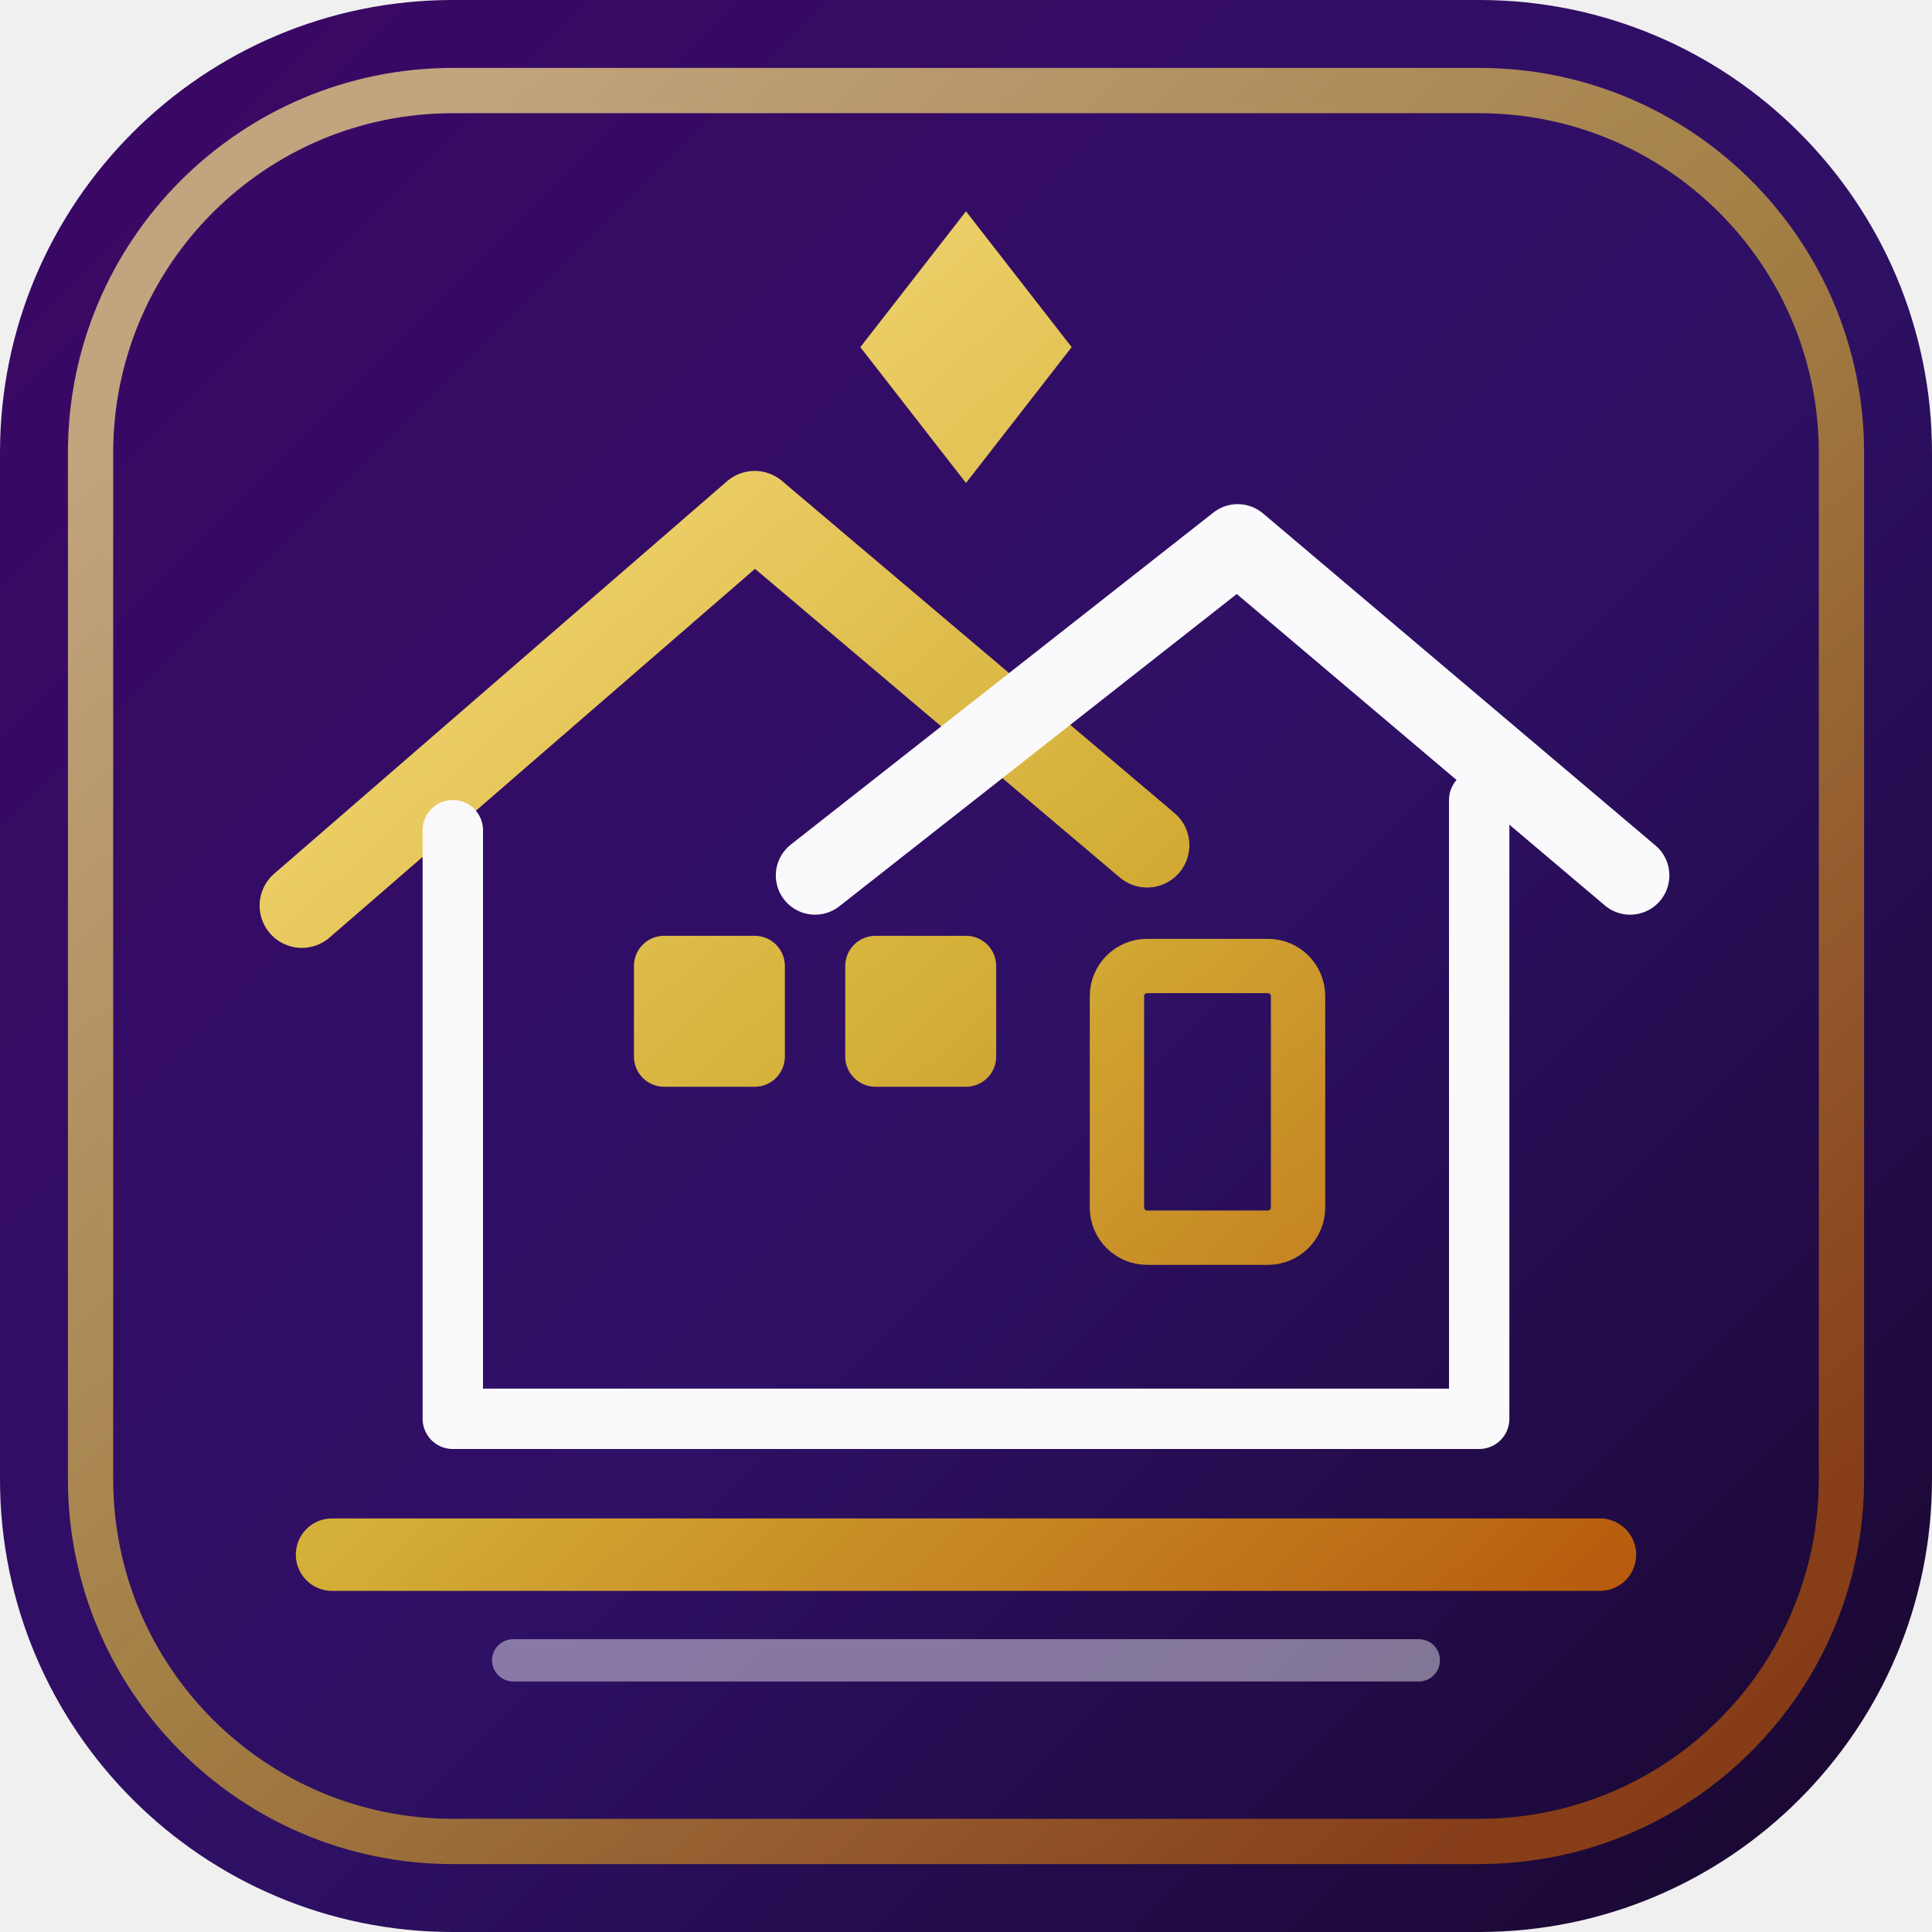
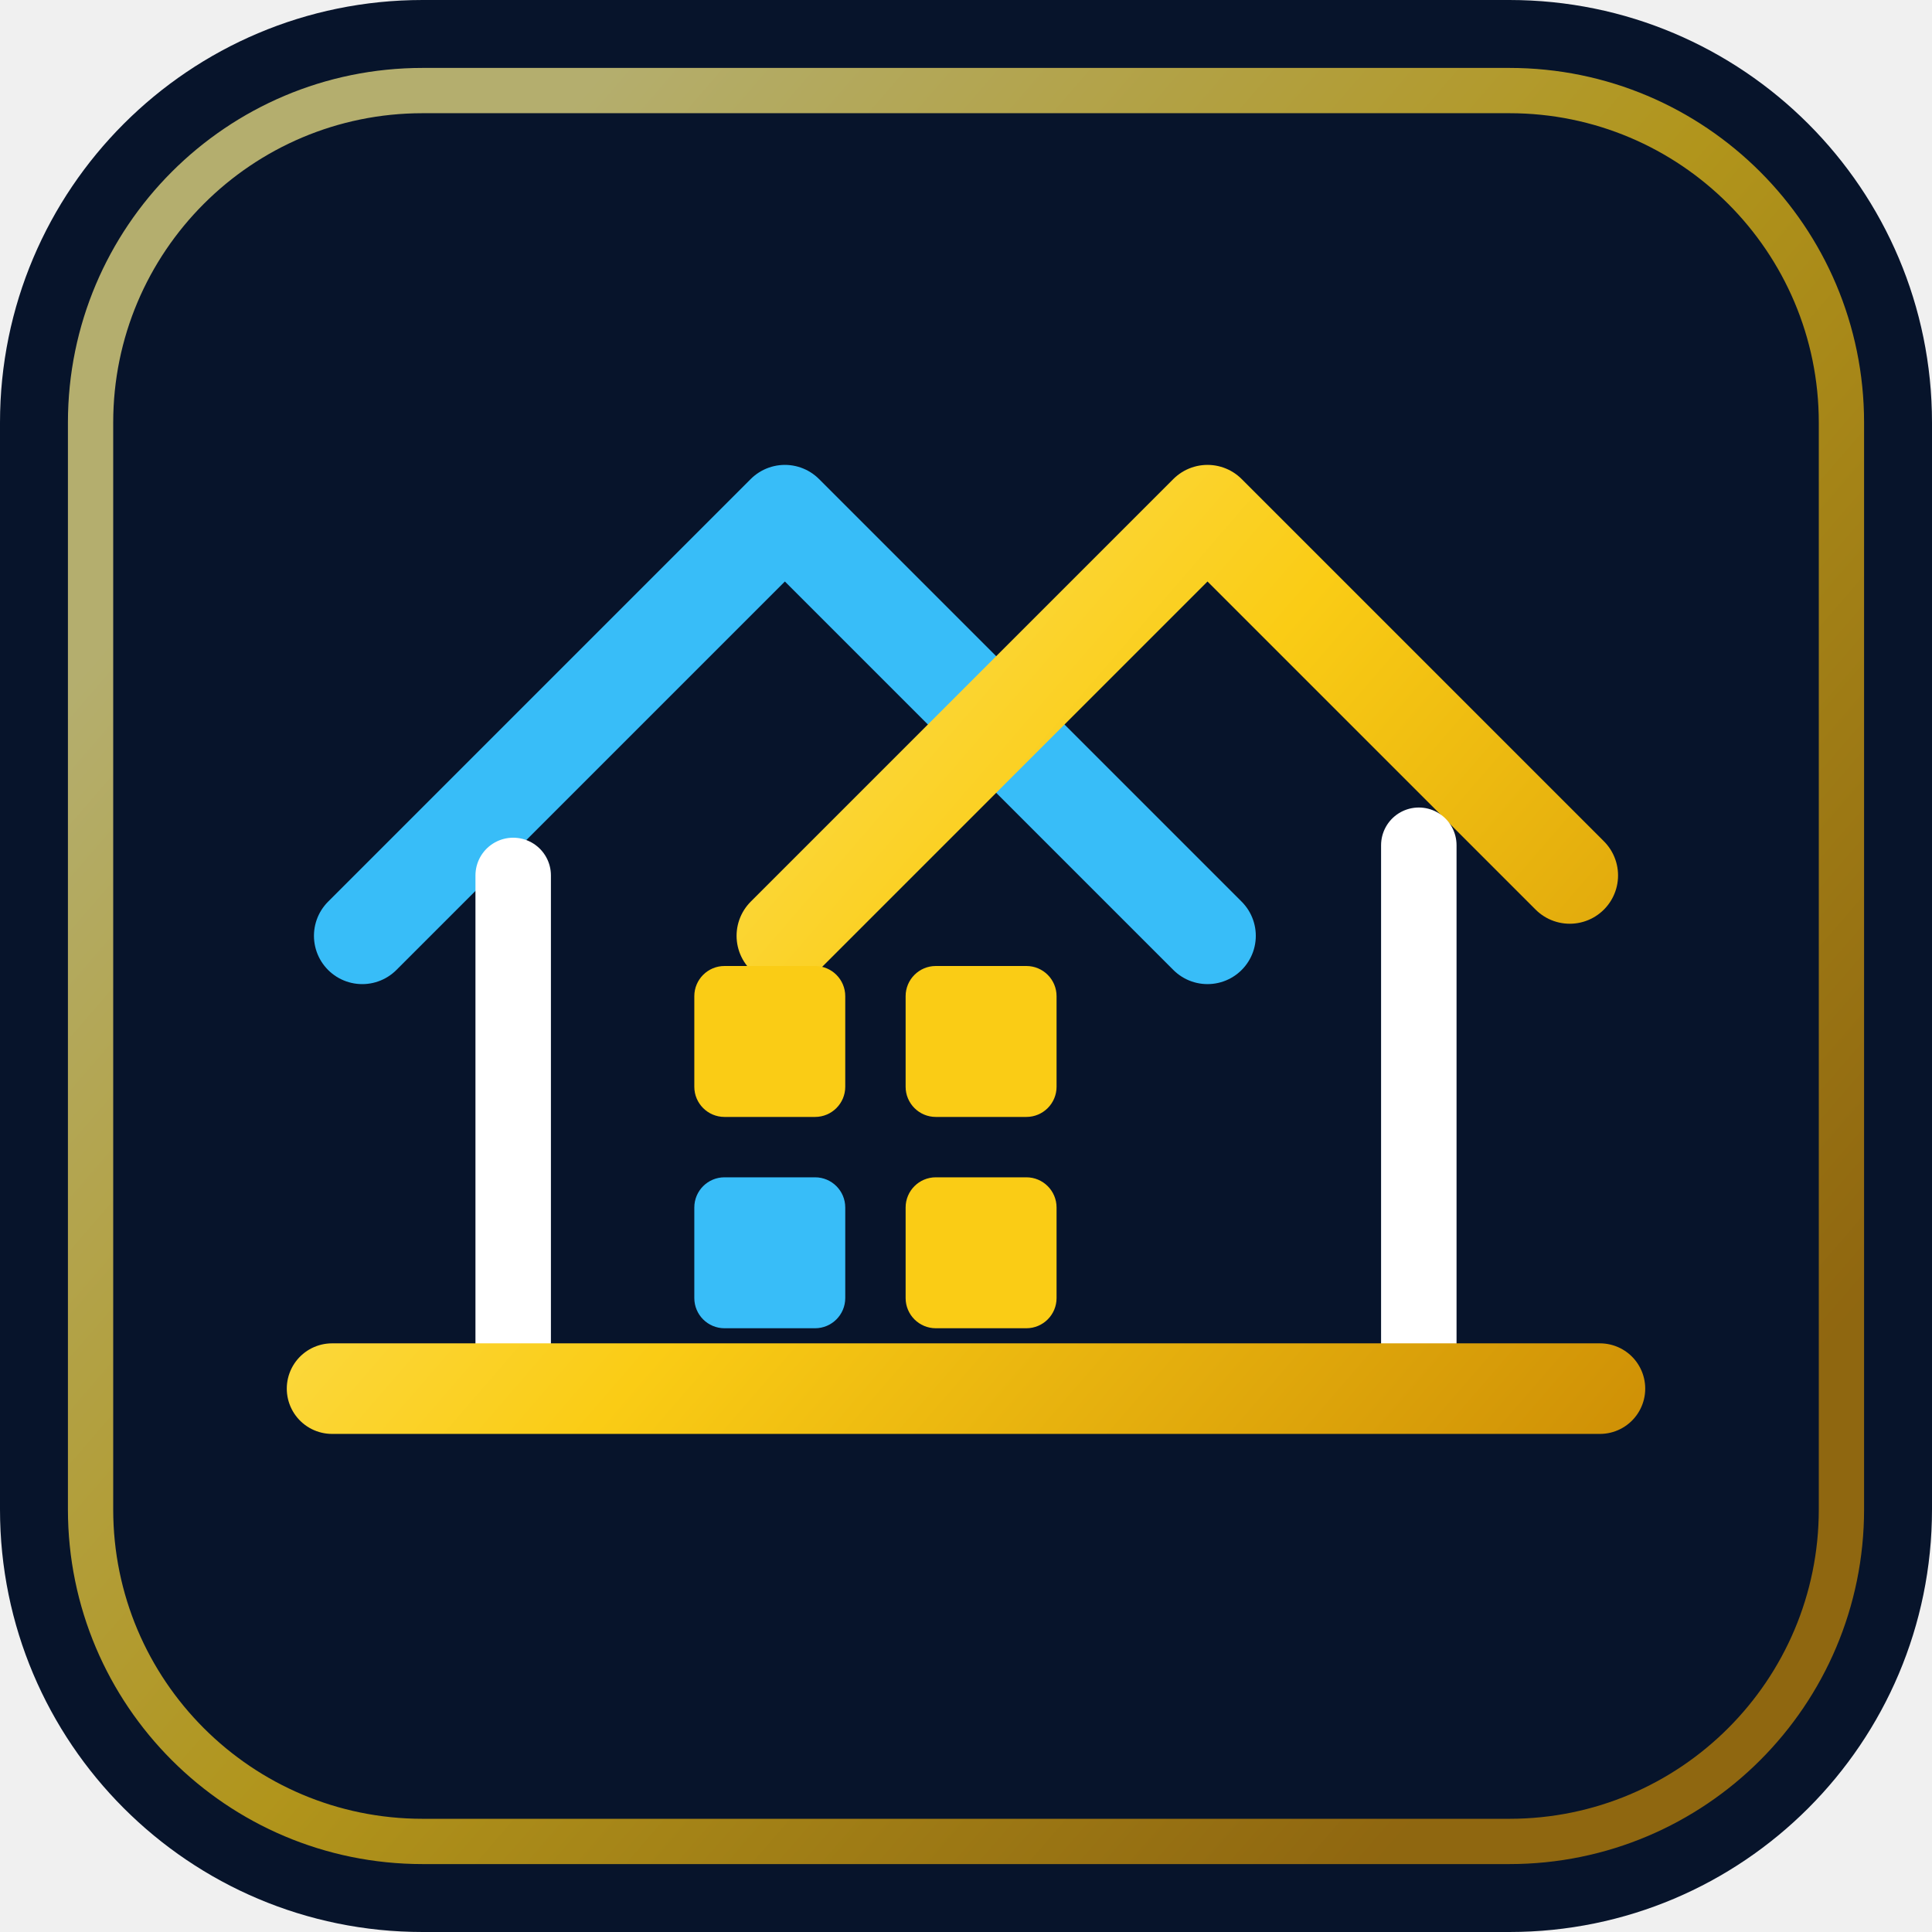
<svg xmlns="http://www.w3.org/2000/svg" viewBox="0 0 64 64" fill="none">
+   <rect width="64" height="64" rx="14" fill="#07142B" />
+   <rect x="3" y="3" width="58" height="58" rx="11" stroke="url(#goldGrad)" stroke-width="1.5" stroke-opacity="0.7" />
+   <path d="M12 31L26 17L40 31" stroke="#38BDF8" stroke-width="3.2" stroke-linecap="round" stroke-linejoin="round" />
+   <path d="M26 31L40 17L52 29" stroke="url(#goldGrad)" stroke-width="3.2" stroke-linecap="round" stroke-linejoin="round" />
+   <path d="M17 29V46H47V28" stroke="#FFFFFF" stroke-width="2.5" stroke-linecap="round" stroke-linejoin="round" />
+   <rect x="23" y="32" width="5" height="5" rx="1" fill="#FACC15" />
+   <rect x="30" y="32" width="5" height="5" rx="1" fill="#FACC15" />
+   <rect x="23" y="39" width="5" height="5" rx="1" fill="#38BDF8" />
+   <rect x="30" y="39" width="5" height="5" rx="1" fill="#FACC15" />
+   <path d="M11 46H53" stroke="url(#goldGrad)" stroke-width="3" stroke-linecap="round" />
  <defs>
-     <linearGradient id="etos-bg" x1="0" y1="0" x2="64" y2="64" gradientUnits="userSpaceOnUse">
-       <stop offset="0%" stop-color="#3B0764" />
-       <stop offset="55%" stop-color="#2E1065" />
-       <stop offset="100%" stop-color="#17072B" />
-     </linearGradient>
-     <linearGradient id="etos-gold" x1="10" y1="8" x2="54" y2="56" gradientUnits="userSpaceOnUse">
-       <stop offset="0%" stop-color="#FDE68A" />
-       <stop offset="50%" stop-color="#D4AF37" />
-       <stop offset="100%" stop-color="#B45309" />
+     <linearGradient id="goldGrad" x1="10" y1="14" x2="54" y2="52" gradientUnits="userSpaceOnUse">
+       <stop stop-color="#FEF08A" />
+       <stop offset="0.5" stop-color="#FACC15" />
+       <stop offset="1" stop-color="#CA8A04" />
    </linearGradient>
  </defs>
-   <rect width="64" height="64" rx="15" fill="url(#etos-bg)" />
-   <rect x="3" y="3" width="58" height="58" rx="12" stroke="url(#etos-gold)" stroke-opacity="0.7" stroke-width="1.5" />
-   <path d="M32 7L35.5 11.5L32 16L28.5 11.5L32 7Z" fill="url(#etos-gold)" />
-   <path d="M10 30L25 17L38 28" stroke="url(#etos-gold)" stroke-width="2.8" stroke-linecap="round" stroke-linejoin="round" />
-   <path d="M27 29L41 18L54 29" stroke="#FAF9FC" stroke-width="2.6" stroke-linecap="round" stroke-linejoin="round" />
-   <path d="M15 27.5V47H49V26.5" stroke="#FAF9FC" stroke-width="2" stroke-linecap="round" stroke-linejoin="round" />
-   <rect x="21" y="31" width="5" height="5" rx="1" fill="url(#etos-gold)" />
-   <rect x="28" y="31" width="5" height="5" rx="1" fill="url(#etos-gold)" />
-   <rect x="37" y="32" width="6" height="9" rx="1" stroke="url(#etos-gold)" stroke-width="1.8" />
-   <line x1="11" y1="51.5" x2="53" y2="51.5" stroke="url(#etos-gold)" stroke-width="2.4" stroke-linecap="round" />
-   <line x1="17" y1="55" x2="47" y2="55" stroke="#FAF9FC" stroke-opacity="0.45" stroke-width="1.4" stroke-linecap="round" />
</svg>
